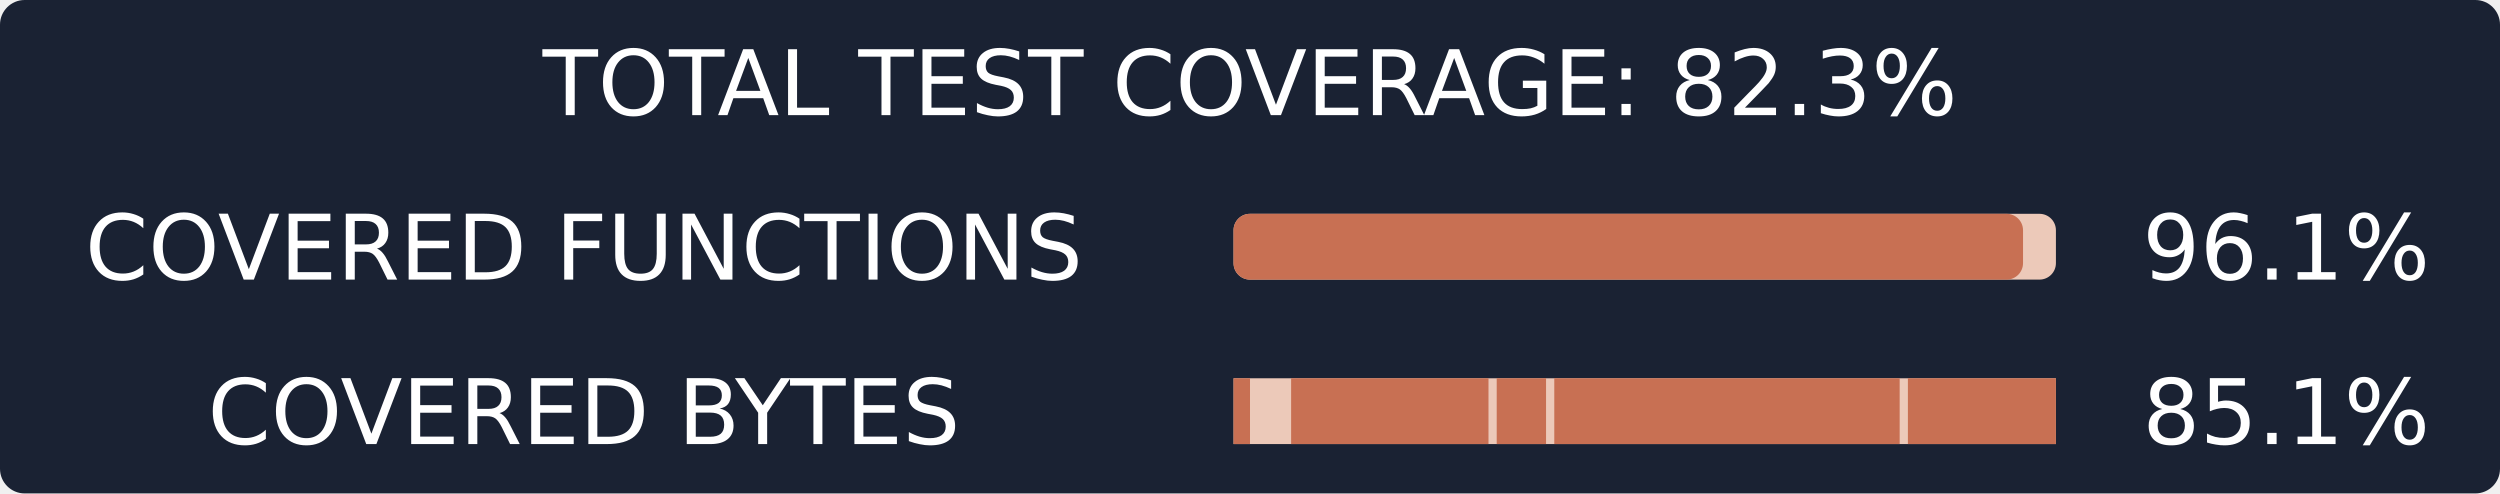
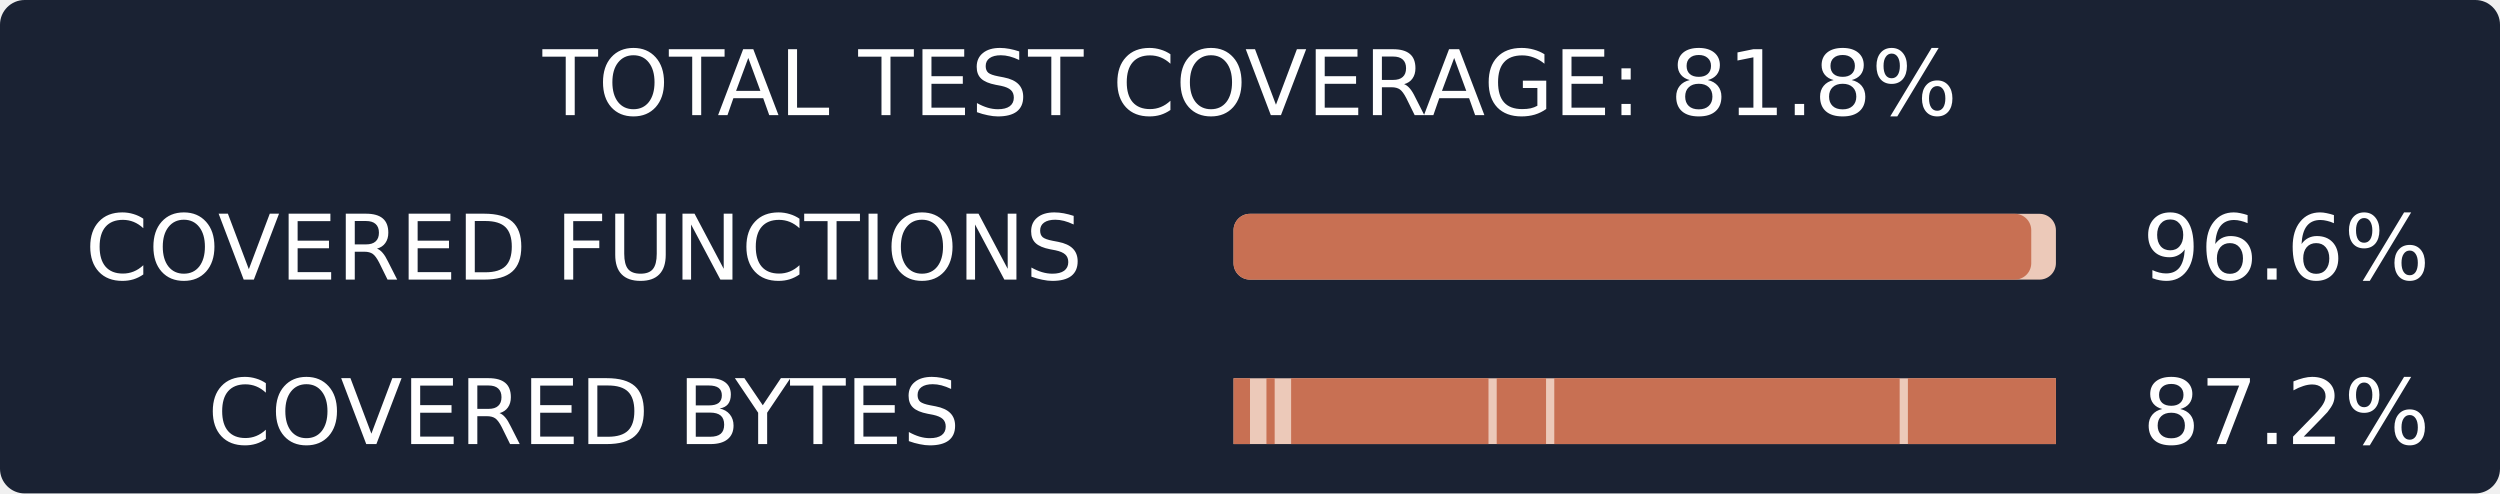
- <svg xmlns="http://www.w3.org/2000/svg" width="304" height="60" role="img" aria-label="decomp: 96.1% of functions, 85.1% of code bytes done; the total test coverage over all of them is 82.3%">
+ <svg xmlns="http://www.w3.org/2000/svg" width="304" height="60" role="img" aria-label="decomp: 96.6% of functions, 87.2% of code bytes done; the total test coverage over all of them is 81.8%">
  <clipPath id="r">
    <rect width="304" height="60" rx="3" />
  </clipPath>
  <g clip-path="url(#r)">
    <rect width="304" height="60" fill="#1a2233" />
    <rect x="150" y="26" width="100" height="8" rx="2" fill="#ecc9b9" />
-     <rect x="150" y="26" width="96" height="8" rx="2" fill="#c87053" />
+     <rect x="150" y="26" width="97" height="8" rx="2" fill="#c87053" />
    <rect x="150" y="46" width="100" height="8" fill="#ecc9b9" />
    <rect x="150" y="46" width="2" height="8" fill="#c87053" />
+     <rect x="154" y="46" width="1" height="8" fill="#c87053" />
    <rect x="157" y="46" width="24" height="8" fill="#c87053" />
    <rect x="182" y="46" width="6" height="8" fill="#c87053" />
    <rect x="189" y="46" width="42" height="8" fill="#c87053" />
    <rect x="232" y="46" width="18" height="8" fill="#c87053" />
  </g>
  <g fill="#fff" font-family="Verdana,DejaVu Sans,sans-serif" font-size="11" text-anchor="middle">
    <text x="71" y="34">COVERED FUNCTIONS</text>
    <text x="71" y="54">COVERED BYTES</text>
-     <text x="278" y="34">96.1%</text>
-     <text x="278" y="54">85.1%</text>
-     <text x="152" y="14">TOTAL TEST COVERAGE: 82.3%</text>
+     <text x="278" y="34">96.6%</text>
+     <text x="278" y="54">87.2%</text>
+     <text x="152" y="14">TOTAL TEST COVERAGE: 81.8%</text>
  </g>
</svg>
